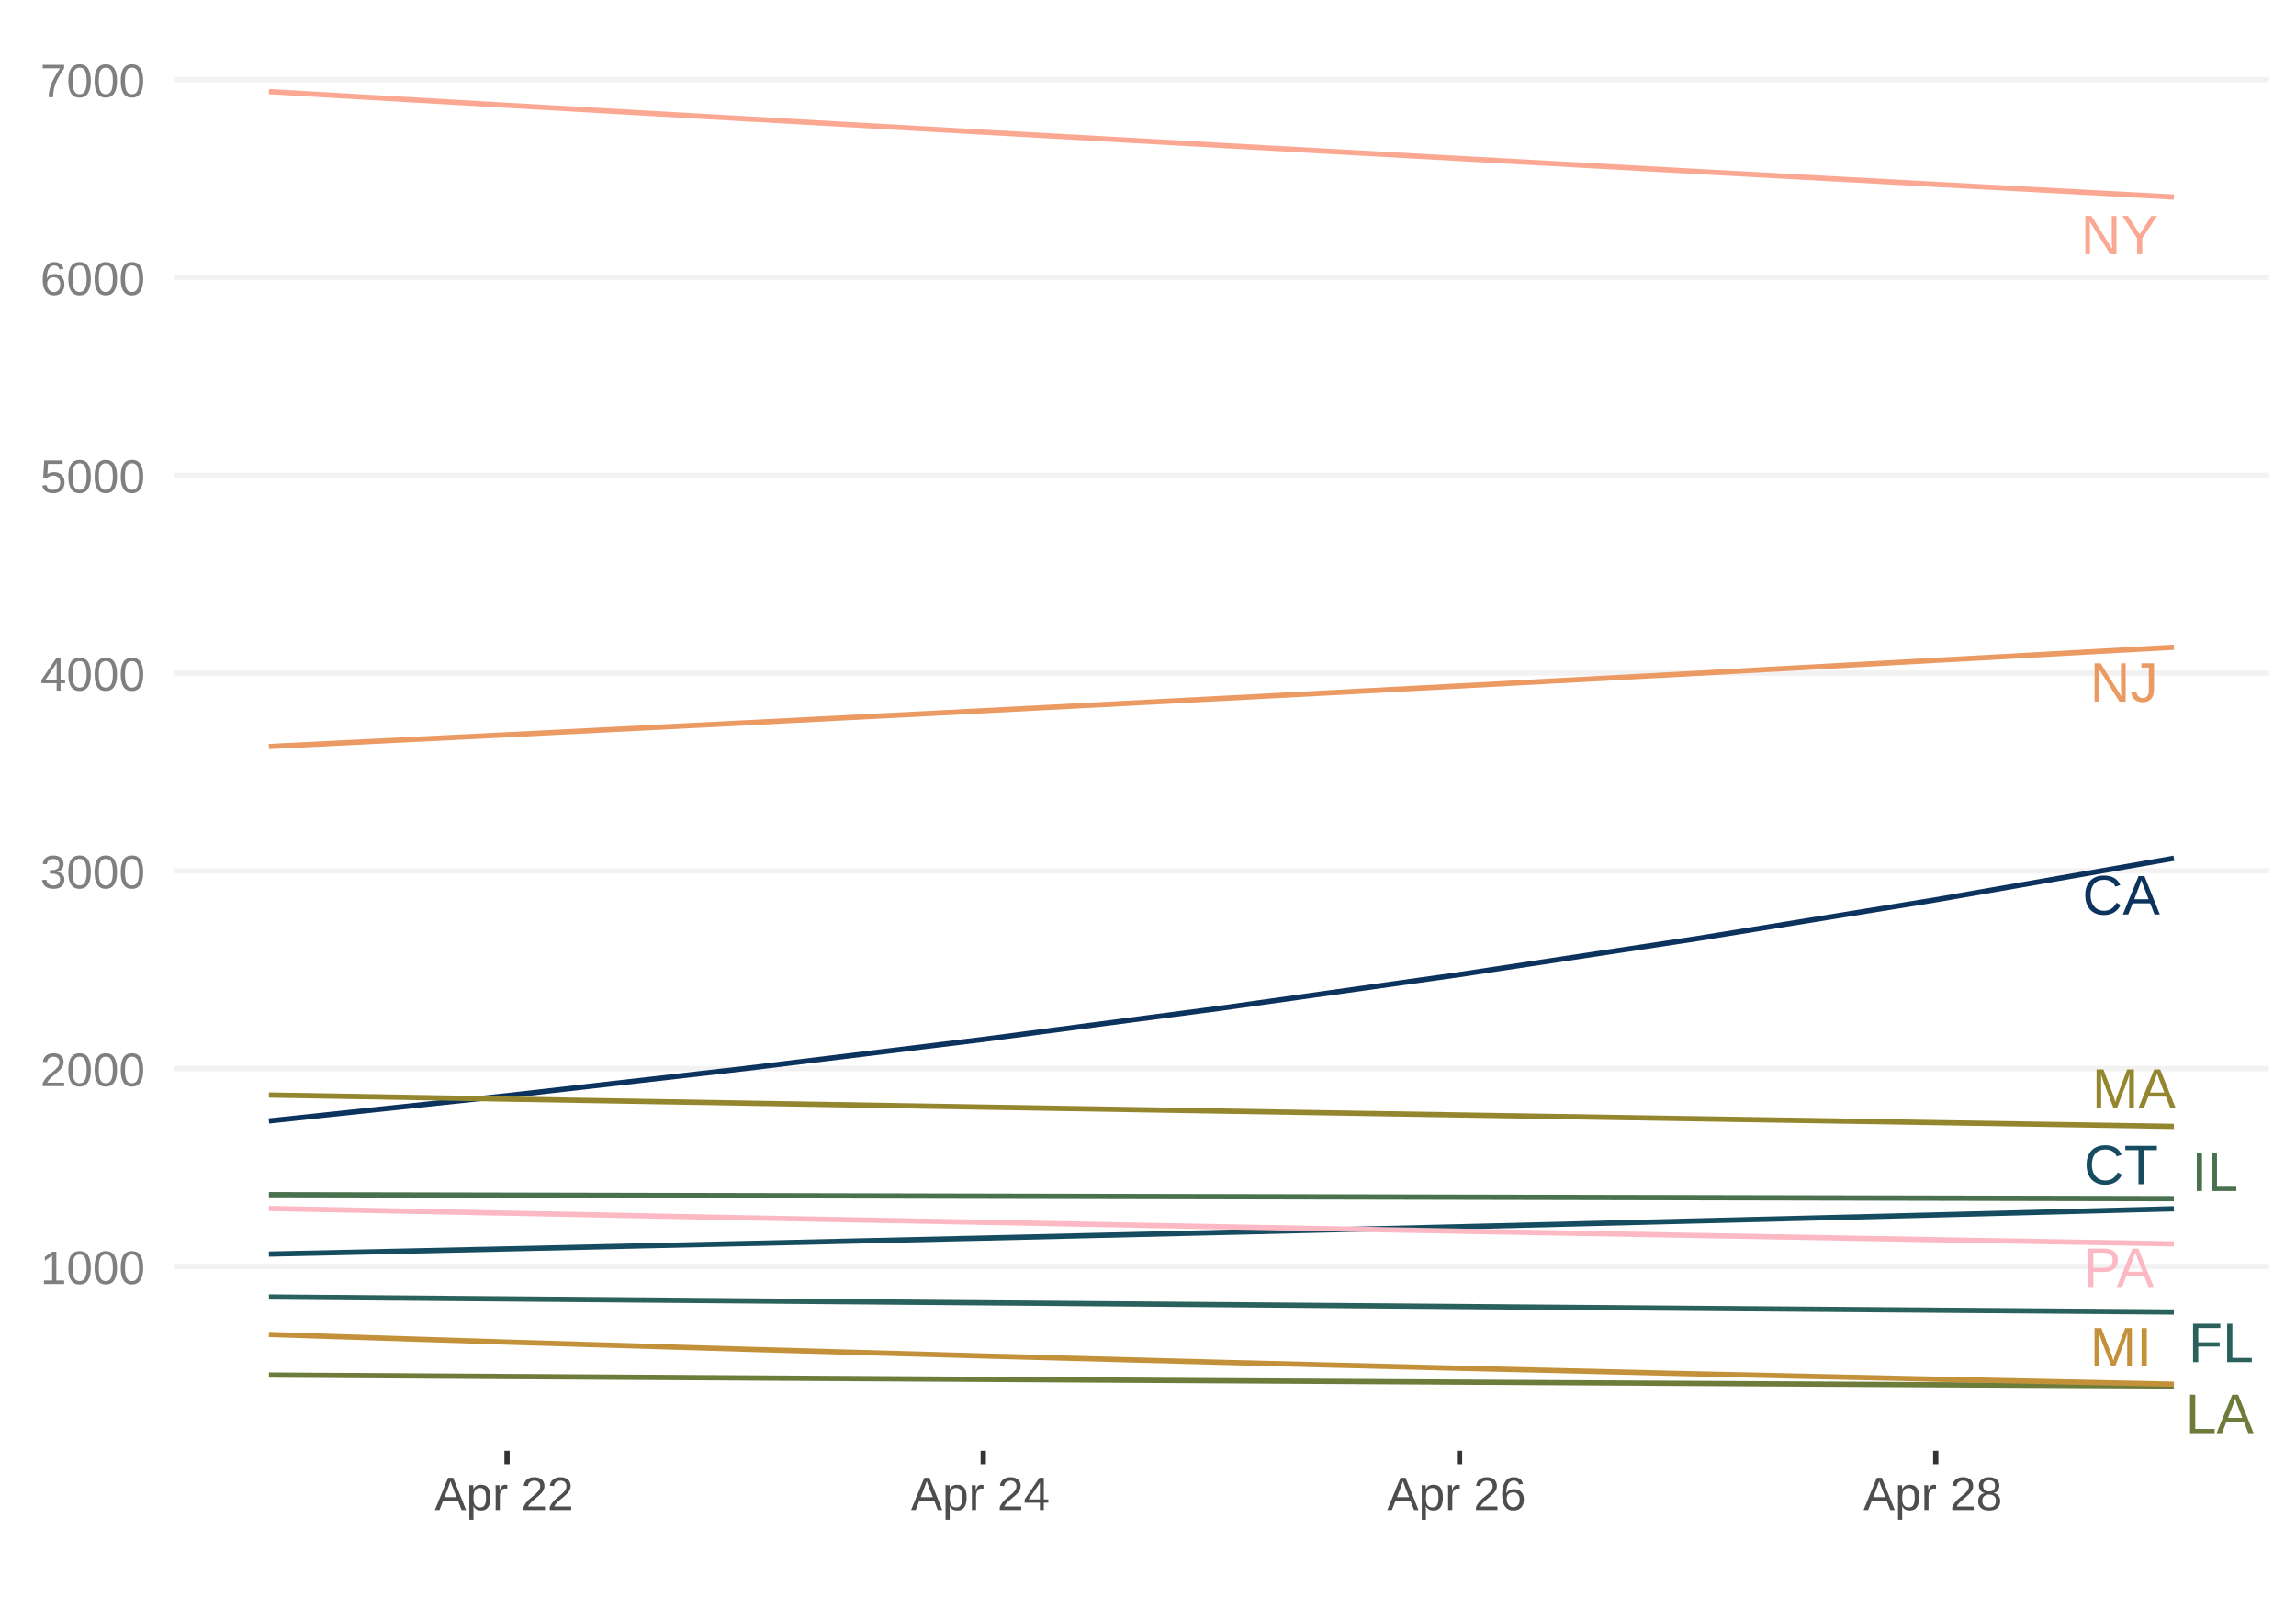
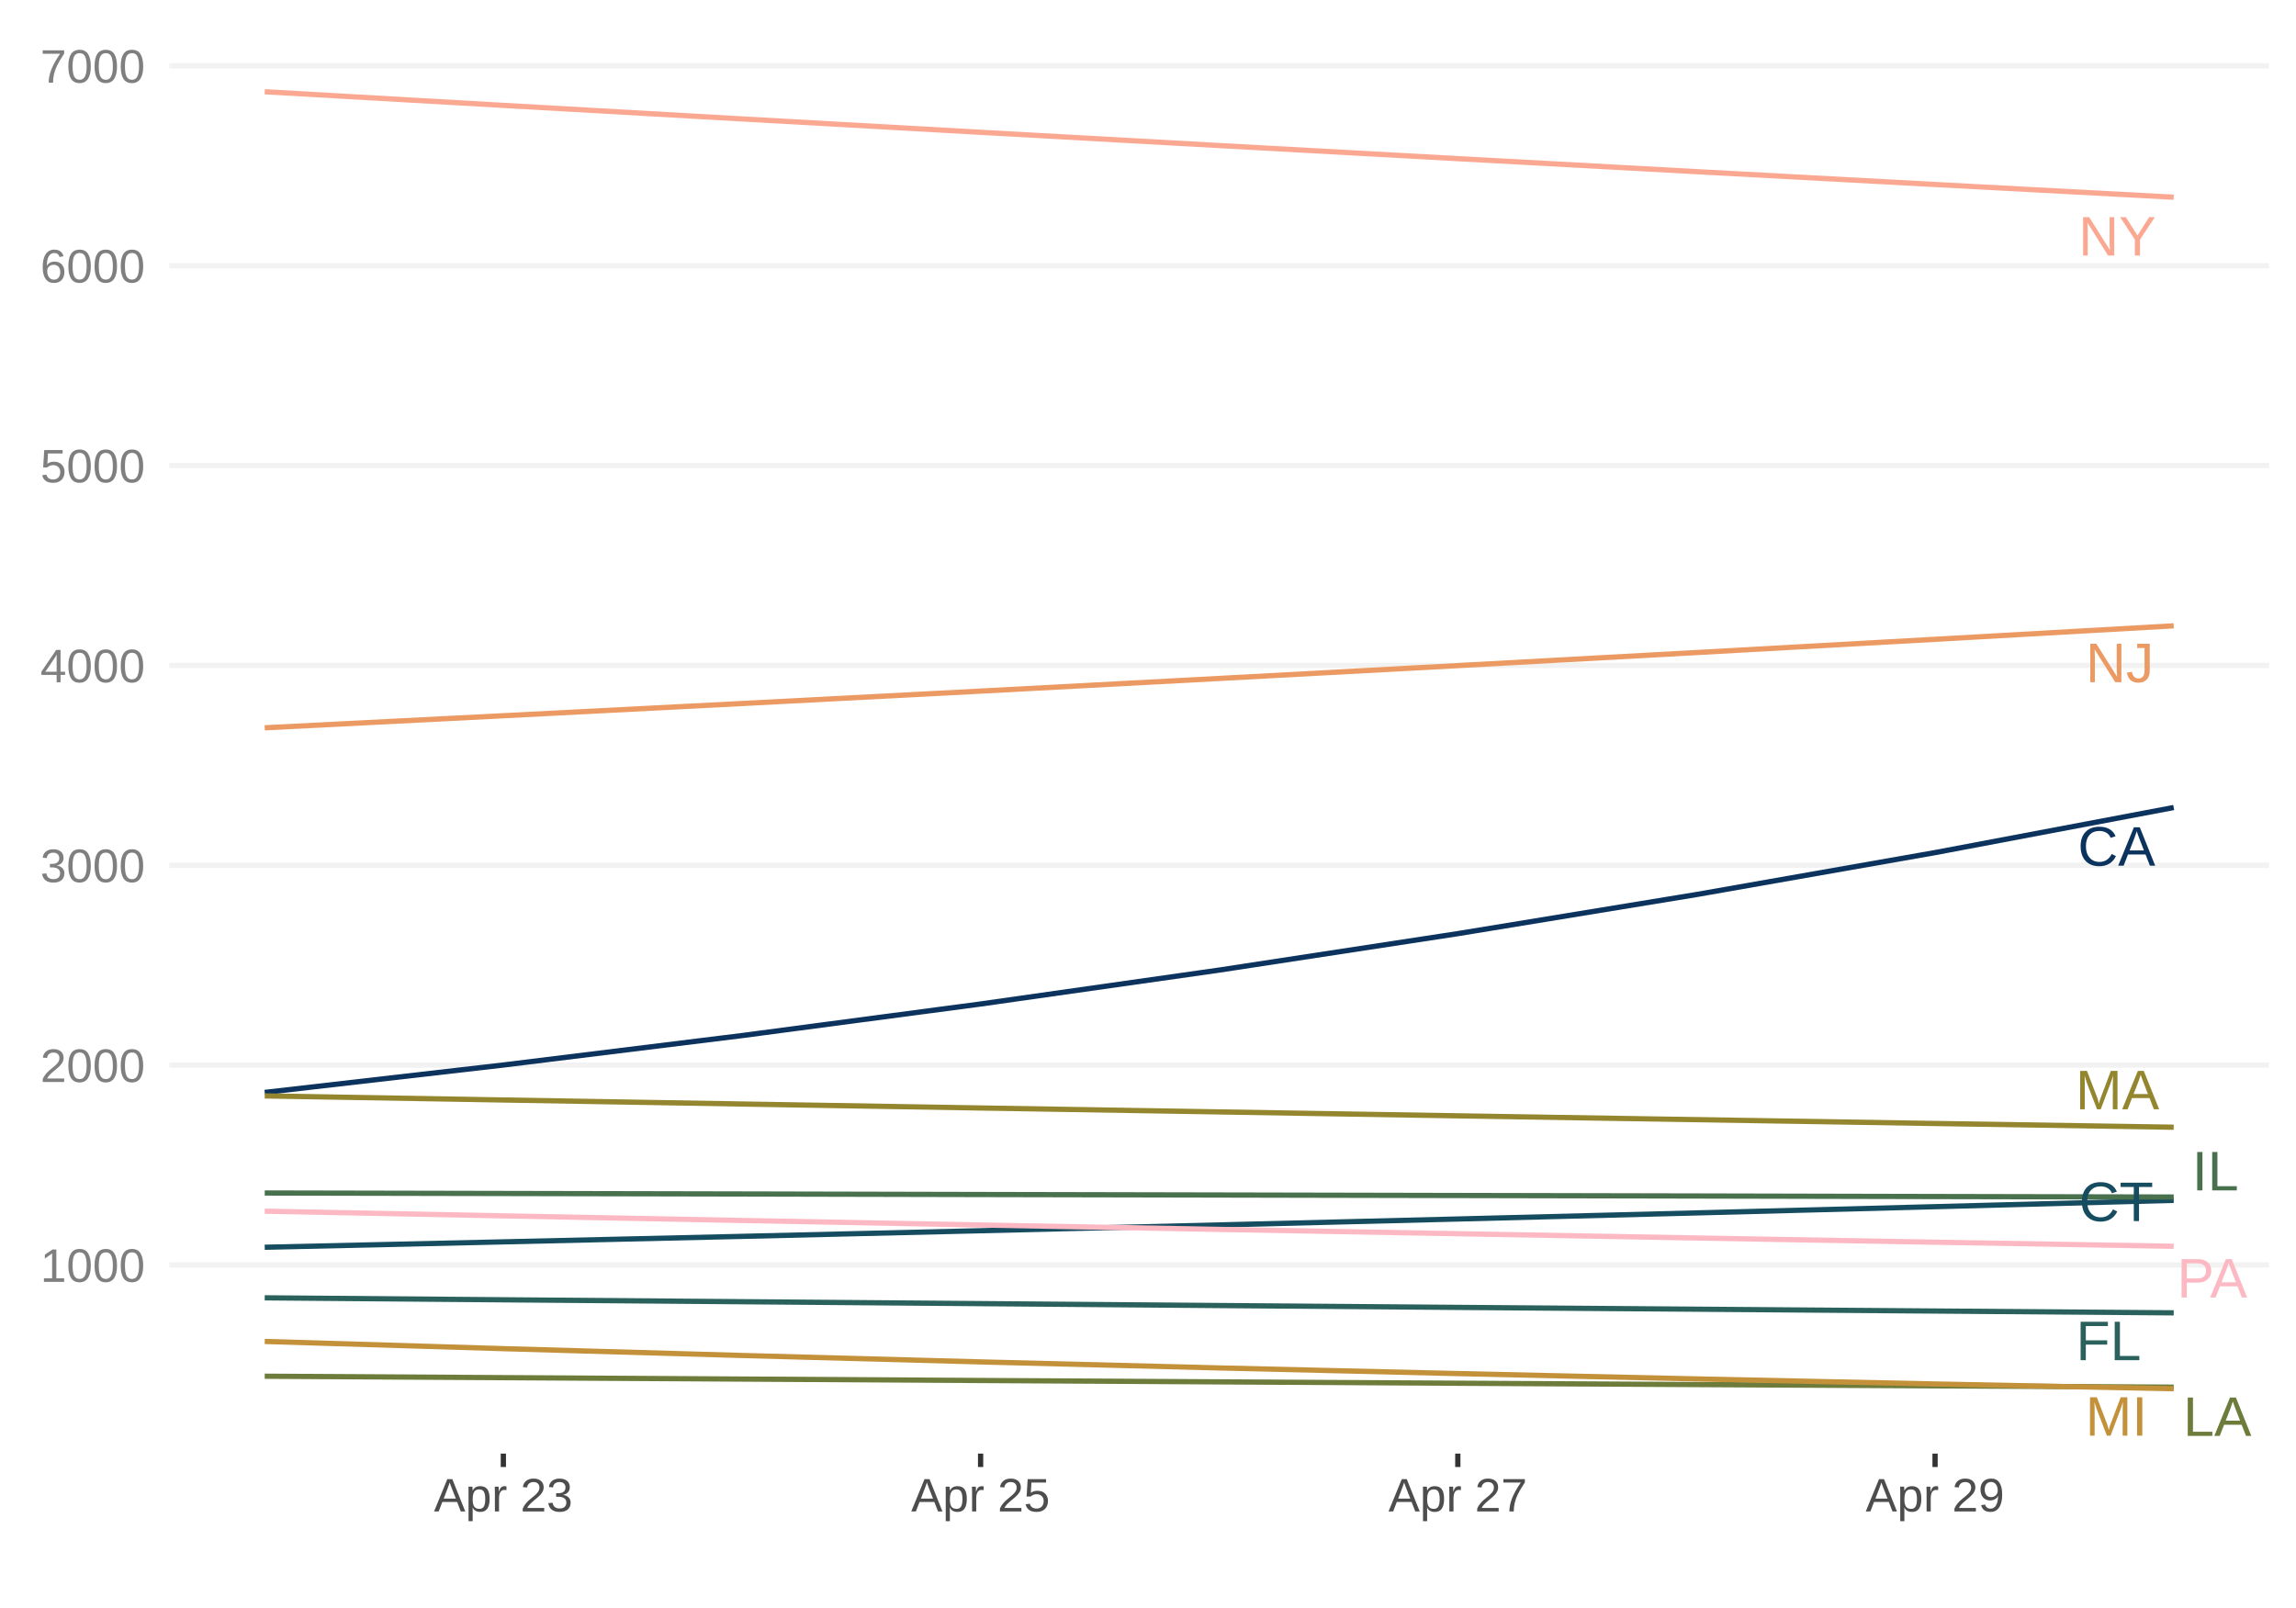
<svg xmlns="http://www.w3.org/2000/svg" viewBox="0 0 468.00 327.60">
  <defs>
    <style type="text/css">
    line, polyline, polygon, path, rect, circle {
      fill: none;
      stroke: #000000;
      stroke-linecap: round;
      stroke-linejoin: round;
      stroke-miterlimit: 10.00;
    }
  </style>
  </defs>
  <rect width="100%" height="100%" style="stroke: none; fill: none;" />
  <rect x="0.00" y="0.00" width="468.00" height="327.60" style="stroke-width: 1.07; stroke: none;" />
  <defs>
-     <clipPath id="cpMzUuNDB8NDYyLjUyfDI5NS43NHw1LjQ4">
-       <rect x="35.40" y="5.48" width="427.12" height="290.26" />
+     <clipPath id="cpMzQuNTF8NDYyLjUyfDI5Ni4zMXw1LjQ4">
+       <rect x="34.51" y="5.48" width="428.01" height="290.83" />
    </clipPath>
  </defs>
-   <polyline points="35.40,258.16 462.52,258.16 " style="stroke-width: 1.07; stroke: #000000; stroke-opacity: 0.051; stroke-linecap: butt;" clip-path="url(#cpMzUuNDB8NDYyLjUyfDI5NS43NHw1LjQ4)" />
-   <polyline points="35.40,217.84 462.52,217.84 " style="stroke-width: 1.07; stroke: #000000; stroke-opacity: 0.051; stroke-linecap: butt;" clip-path="url(#cpMzUuNDB8NDYyLjUyfDI5NS43NHw1LjQ4)" />
-   <polyline points="35.40,177.51 462.52,177.51 " style="stroke-width: 1.07; stroke: #000000; stroke-opacity: 0.051; stroke-linecap: butt;" clip-path="url(#cpMzUuNDB8NDYyLjUyfDI5NS43NHw1LjQ4)" />
-   <polyline points="35.40,137.19 462.52,137.19 " style="stroke-width: 1.07; stroke: #000000; stroke-opacity: 0.051; stroke-linecap: butt;" clip-path="url(#cpMzUuNDB8NDYyLjUyfDI5NS43NHw1LjQ4)" />
-   <polyline points="35.40,96.87 462.52,96.87 " style="stroke-width: 1.07; stroke: #000000; stroke-opacity: 0.051; stroke-linecap: butt;" clip-path="url(#cpMzUuNDB8NDYyLjUyfDI5NS43NHw1LjQ4)" />
-   <polyline points="35.40,56.55 462.52,56.55 " style="stroke-width: 1.07; stroke: #000000; stroke-opacity: 0.051; stroke-linecap: butt;" clip-path="url(#cpMzUuNDB8NDYyLjUyfDI5NS43NHw1LjQ4)" />
-   <polyline points="35.40,16.23 462.52,16.23 " style="stroke-width: 1.07; stroke: #000000; stroke-opacity: 0.051; stroke-linecap: butt;" clip-path="url(#cpMzUuNDB8NDYyLjUyfDI5NS43NHw1LjQ4)" />
-   <polyline points="54.81,228.50 103.35,223.35 151.89,217.81 200.42,211.88 248.96,205.50 297.50,198.66 346.03,191.31 394.57,183.42 443.11,174.95 " style="stroke-width: 1.07; stroke: #0C335D; stroke-linecap: butt;" clip-path="url(#cpMzUuNDB8NDYyLjUyfDI5NS43NHw1LjQ4)" />
-   <polyline points="54.81,255.64 103.35,254.58 151.89,253.49 200.42,252.38 248.96,251.24 297.50,250.08 346.03,248.88 394.57,247.66 443.11,246.40 " style="stroke-width: 1.07; stroke: #164C60; stroke-linecap: butt;" clip-path="url(#cpMzUuNDB8NDYyLjUyfDI5NS43NHw1LjQ4)" />
-   <polyline points="54.81,264.38 103.35,264.78 151.89,265.18 200.42,265.57 248.96,265.95 297.50,266.33 346.03,266.71 394.57,267.08 443.11,267.45 " style="stroke-width: 1.07; stroke: #2A615D; stroke-linecap: butt;" clip-path="url(#cpMzUuNDB8NDYyLjUyfDI5NS43NHw1LjQ4)" />
-   <polyline points="54.81,243.53 103.35,243.63 151.89,243.73 200.42,243.84 248.96,243.94 297.50,244.04 346.03,244.14 394.57,244.24 443.11,244.34 " style="stroke-width: 1.07; stroke: #4A714E; stroke-linecap: butt;" clip-path="url(#cpMzUuNDB8NDYyLjUyfDI5NS43NHw1LjQ4)" />
-   <polyline points="54.81,280.30 103.35,280.60 151.89,280.89 200.42,281.18 248.96,281.46 297.50,281.74 346.03,282.01 394.57,282.28 443.11,282.54 " style="stroke-width: 1.07; stroke: #6D7C3B; stroke-linecap: butt;" clip-path="url(#cpMzUuNDB8NDYyLjUyfDI5NS43NHw1LjQ4)" />
-   <polyline points="54.81,223.22 103.35,224.05 151.89,224.87 200.42,225.68 248.96,226.49 297.50,227.28 346.03,228.06 394.57,228.84 443.11,229.61 " style="stroke-width: 1.07; stroke: #94862E; stroke-linecap: butt;" clip-path="url(#cpMzUuNDB8NDYyLjUyfDI5NS43NHw1LjQ4)" />
-   <polyline points="54.81,272.03 103.35,273.58 151.89,275.04 200.42,276.41 248.96,277.71 297.50,278.92 346.03,280.07 394.57,281.15 443.11,282.16 " style="stroke-width: 1.07; stroke: #C4913B; stroke-linecap: butt;" clip-path="url(#cpMzUuNDB8NDYyLjUyfDI5NS43NHw1LjQ4)" />
-   <polyline points="54.81,152.17 103.35,149.78 151.89,147.35 200.42,144.88 248.96,142.37 297.50,139.83 346.03,137.24 394.57,134.60 443.11,131.93 " style="stroke-width: 1.07; stroke: #EC9A63; stroke-linecap: butt;" clip-path="url(#cpMzUuNDB8NDYyLjUyfDI5NS43NHw1LjQ4)" />
-   <polyline points="54.81,18.67 103.35,21.46 151.89,24.21 200.42,26.94 248.96,29.64 297.50,32.31 346.03,34.96 394.57,37.58 443.11,40.17 " style="stroke-width: 1.07; stroke: #FBA893; stroke-linecap: butt;" clip-path="url(#cpMzUuNDB8NDYyLjUyfDI5NS43NHw1LjQ4)" />
-   <polyline points="54.81,246.34 103.35,247.30 151.89,248.25 200.42,249.17 248.96,250.08 297.50,250.98 346.03,251.85 394.57,252.71 443.11,253.56 " style="stroke-width: 1.07; stroke: #FCB9C3; stroke-linecap: butt;" clip-path="url(#cpMzUuNDB8NDYyLjUyfDI5NS43NHw1LjQ4)" />
-   <g clip-path="url(#cpMzUuNDB8NDYyLjUyfDI5NS43NHw1LjQ4)">
-     <text x="424.47" y="186.42" style="font-size: 11.38px; fill: #0C335D; font-family: Arial;" textLength="15.28px" lengthAdjust="spacingAndGlyphs">CA</text>
+   <polyline points="34.51,257.86 462.52,257.86 " style="stroke-width: 1.07; stroke: #000000; stroke-opacity: 0.051; stroke-linecap: butt;" clip-path="url(#cpMzQuNTF8NDYyLjUyfDI5Ni4zMXw1LjQ4)" />
+   <polyline points="34.51,217.12 462.52,217.12 " style="stroke-width: 1.07; stroke: #000000; stroke-opacity: 0.051; stroke-linecap: butt;" clip-path="url(#cpMzQuNTF8NDYyLjUyfDI5Ni4zMXw1LjQ4)" />
+   <polyline points="34.51,176.38 462.52,176.38 " style="stroke-width: 1.07; stroke: #000000; stroke-opacity: 0.051; stroke-linecap: butt;" clip-path="url(#cpMzQuNTF8NDYyLjUyfDI5Ni4zMXw1LjQ4)" />
+   <polyline points="34.51,135.64 462.52,135.64 " style="stroke-width: 1.07; stroke: #000000; stroke-opacity: 0.051; stroke-linecap: butt;" clip-path="url(#cpMzQuNTF8NDYyLjUyfDI5Ni4zMXw1LjQ4)" />
+   <polyline points="34.51,94.90 462.52,94.90 " style="stroke-width: 1.07; stroke: #000000; stroke-opacity: 0.051; stroke-linecap: butt;" clip-path="url(#cpMzQuNTF8NDYyLjUyfDI5Ni4zMXw1LjQ4)" />
+   <polyline points="34.51,54.16 462.52,54.16 " style="stroke-width: 1.07; stroke: #000000; stroke-opacity: 0.051; stroke-linecap: butt;" clip-path="url(#cpMzQuNTF8NDYyLjUyfDI5Ni4zMXw1LjQ4)" />
+   <polyline points="34.51,13.42 462.52,13.42 " style="stroke-width: 1.07; stroke: #000000; stroke-opacity: 0.051; stroke-linecap: butt;" clip-path="url(#cpMzQuNTF8NDYyLjUyfDI5Ni4zMXw1LjQ4)" />
+   <polyline points="53.96,222.69 102.60,217.10 151.24,211.10 199.88,204.66 248.51,197.75 297.15,190.32 345.79,182.35 394.43,173.80 443.07,164.61 " style="stroke-width: 1.07; stroke: #0C335D; stroke-linecap: butt;" clip-path="url(#cpMzQuNTF8NDYyLjUyfDI5Ni4zMXw1LjQ4)" />
+   <polyline points="53.96,254.25 102.60,253.15 151.24,252.03 199.88,250.88 248.51,249.70 297.15,248.49 345.79,247.25 394.43,245.98 443.07,244.69 " style="stroke-width: 1.07; stroke: #164C60; stroke-linecap: butt;" clip-path="url(#cpMzQuNTF8NDYyLjUyfDI5Ni4zMXw1LjQ4)" />
+   <polyline points="53.96,264.56 102.60,264.96 151.24,265.35 199.88,265.74 248.51,266.13 297.15,266.51 345.79,266.88 394.43,267.25 443.07,267.62 " style="stroke-width: 1.07; stroke: #2A615D; stroke-linecap: butt;" clip-path="url(#cpMzQuNTF8NDYyLjUyfDI5Ni4zMXw1LjQ4)" />
+   <polyline points="53.96,243.19 102.60,243.29 151.24,243.39 199.88,243.50 248.51,243.60 297.15,243.70 345.79,243.80 394.43,243.91 443.07,244.01 " style="stroke-width: 1.07; stroke: #4A714E; stroke-linecap: butt;" clip-path="url(#cpMzQuNTF8NDYyLjUyfDI5Ni4zMXw1LjQ4)" />
+   <polyline points="53.96,280.54 102.60,280.83 151.24,281.12 199.88,281.41 248.51,281.69 297.15,281.97 345.79,282.24 394.43,282.50 443.07,282.77 " style="stroke-width: 1.07; stroke: #6D7C3B; stroke-linecap: butt;" clip-path="url(#cpMzQuNTF8NDYyLjUyfDI5Ni4zMXw1LjQ4)" />
+   <polyline points="53.96,223.40 102.60,224.23 151.24,225.05 199.88,225.86 248.51,226.66 297.15,227.46 345.79,228.24 394.43,229.02 443.07,229.78 " style="stroke-width: 1.07; stroke: #94862E; stroke-linecap: butt;" clip-path="url(#cpMzQuNTF8NDYyLjUyfDI5Ni4zMXw1LjQ4)" />
+   <polyline points="53.96,273.45 102.60,274.92 151.24,276.31 199.88,277.62 248.51,278.85 297.15,280.00 345.79,281.09 394.43,282.12 443.07,283.09 " style="stroke-width: 1.07; stroke: #C4913B; stroke-linecap: butt;" clip-path="url(#cpMzQuNTF8NDYyLjUyfDI5Ni4zMXw1LjQ4)" />
+   <polyline points="53.96,148.36 102.60,145.90 151.24,143.41 199.88,140.88 248.51,138.30 297.15,135.68 345.79,133.02 394.43,130.32 443.07,127.57 " style="stroke-width: 1.07; stroke: #EC9A63; stroke-linecap: butt;" clip-path="url(#cpMzQuNTF8NDYyLjUyfDI5Ni4zMXw1LjQ4)" />
+   <polyline points="53.96,18.70 102.60,21.48 151.24,24.24 199.88,26.97 248.51,29.67 297.15,32.34 345.79,34.99 394.43,37.61 443.07,40.20 " style="stroke-width: 1.07; stroke: #FBA893; stroke-linecap: butt;" clip-path="url(#cpMzQuNTF8NDYyLjUyfDI5Ni4zMXw1LjQ4)" />
+   <polyline points="53.96,246.90 102.60,247.85 151.24,248.79 199.88,249.71 248.51,250.61 297.15,251.49 345.79,252.36 394.43,253.22 443.07,254.05 " style="stroke-width: 1.07; stroke: #FCB9C3; stroke-linecap: butt;" clip-path="url(#cpMzQuNTF8NDYyLjUyfDI5Ni4zMXw1LjQ4)" />
+   <g clip-path="url(#cpMzQuNTF8NDYyLjUyfDI5Ni4zMXw1LjQ4)">
+     <text x="423.52" y="176.47" style="font-size: 11.38px; fill: #0C335D; font-family: Arial;" textLength="15.81px" lengthAdjust="spacingAndGlyphs">CA</text>
  </g>
-   <g clip-path="url(#cpMzUuNDB8NDYyLjUyfDI5NS43NHw1LjQ4)">
-     <text x="424.74" y="241.40" style="font-size: 11.38px; fill: #164C60; font-family: Arial;" textLength="14.66px" lengthAdjust="spacingAndGlyphs">CT</text>
+   <g clip-path="url(#cpMzQuNTF8NDYyLjUyfDI5Ni4zMXw1LjQ4)">
+     <text x="423.78" y="248.92" style="font-size: 11.38px; fill: #164C60; font-family: Arial;" textLength="15.17px" lengthAdjust="spacingAndGlyphs">CT</text>
  </g>
-   <g clip-path="url(#cpMzUuNDB8NDYyLjUyfDI5NS43NHw1LjQ4)">
-     <text x="446.08" y="277.67" style="font-size: 11.38px; fill: #2A615D; font-family: Arial;" textLength="12.84px" lengthAdjust="spacingAndGlyphs">FL</text>
+   <g clip-path="url(#cpMzQuNTF8NDYyLjUyfDI5Ni4zMXw1LjQ4)">
+     <text x="423.16" y="277.27" style="font-size: 11.38px; fill: #2A615D; font-family: Arial;" textLength="13.28px" lengthAdjust="spacingAndGlyphs">FL</text>
  </g>
-   <g clip-path="url(#cpMzUuNDB8NDYyLjUyfDI5NS43NHw1LjQ4)">
-     <text x="446.73" y="242.78" style="font-size: 11.38px; fill: #4A714E; font-family: Arial;" textLength="9.17px" lengthAdjust="spacingAndGlyphs">IL</text>
+   <g clip-path="url(#cpMzQuNTF8NDYyLjUyfDI5Ni4zMXw1LjQ4)">
+     <text x="446.82" y="242.66" style="font-size: 11.38px; fill: #4A714E; font-family: Arial;" textLength="9.49px" lengthAdjust="spacingAndGlyphs">IL</text>
  </g>
-   <g clip-path="url(#cpMzUuNDB8NDYyLjUyfDI5NS43NHw1LjQ4)">
-     <text x="445.47" y="292.14" style="font-size: 11.38px; fill: #6D7C3B; font-family: Arial;" textLength="13.45px" lengthAdjust="spacingAndGlyphs">LA</text>
+   <g clip-path="url(#cpMzQuNTF8NDYyLjUyfDI5Ni4zMXw1LjQ4)">
+     <text x="445.00" y="292.71" style="font-size: 11.38px; fill: #6D7C3B; font-family: Arial;" textLength="13.92px" lengthAdjust="spacingAndGlyphs">LA</text>
  </g>
-   <g clip-path="url(#cpMzUuNDB8NDYyLjUyfDI5NS43NHw1LjQ4)">
-     <text x="426.41" y="225.83" style="font-size: 11.38px; fill: #94862E; font-family: Arial;" textLength="16.50px" lengthAdjust="spacingAndGlyphs">MA</text>
+   <g clip-path="url(#cpMzQuNTF8NDYyLjUyfDI5Ni4zMXw1LjQ4)">
+     <text x="423.07" y="226.13" style="font-size: 11.38px; fill: #94862E; font-family: Arial;" textLength="17.07px" lengthAdjust="spacingAndGlyphs">MA</text>
  </g>
-   <g clip-path="url(#cpMzUuNDB8NDYyLjUyfDI5NS43NHw1LjQ4)">
-     <text x="426.00" y="278.56" style="font-size: 11.38px; fill: #C4913B; font-family: Arial;" textLength="12.22px" lengthAdjust="spacingAndGlyphs">MI</text>
+   <g clip-path="url(#cpMzQuNTF8NDYyLjUyfDI5Ni4zMXw1LjQ4)">
+     <text x="425.08" y="292.66" style="font-size: 11.38px; fill: #C4913B; font-family: Arial;" textLength="12.64px" lengthAdjust="spacingAndGlyphs">MI</text>
  </g>
-   <g clip-path="url(#cpMzUuNDB8NDYyLjUyfDI5NS43NHw1LjQ4)">
-     <text x="426.00" y="143.04" style="font-size: 11.38px; fill: #EC9A63; font-family: Arial;" textLength="13.44px" lengthAdjust="spacingAndGlyphs">NJ</text>
+   <g clip-path="url(#cpMzQuNTF8NDYyLjUyfDI5Ni4zMXw1LjQ4)">
+     <text x="425.13" y="139.06" style="font-size: 11.38px; fill: #EC9A63; font-family: Arial;" textLength="13.91px" lengthAdjust="spacingAndGlyphs">NJ</text>
  </g>
-   <g clip-path="url(#cpMzUuNDB8NDYyLjUyfDI5NS43NHw1LjQ4)">
-     <text x="424.12" y="51.84" style="font-size: 11.38px; fill: #FBA893; font-family: Arial;" textLength="15.28px" lengthAdjust="spacingAndGlyphs">NY</text>
+   <g clip-path="url(#cpMzQuNTF8NDYyLjUyfDI5Ni4zMXw1LjQ4)">
+     <text x="423.67" y="52.09" style="font-size: 11.38px; fill: #FBA893; font-family: Arial;" textLength="15.81px" lengthAdjust="spacingAndGlyphs">NY</text>
  </g>
-   <g clip-path="url(#cpMzUuNDB8NDYyLjUyfDI5NS43NHw1LjQ4)">
-     <text x="424.70" y="262.34" style="font-size: 11.38px; fill: #FCB9C3; font-family: Arial;" textLength="14.67px" lengthAdjust="spacingAndGlyphs">PA</text>
+   <g clip-path="url(#cpMzQuNTF8NDYyLjUyfDI5Ni4zMXw1LjQ4)">
+     <text x="443.74" y="264.50" style="font-size: 11.38px; fill: #FCB9C3; font-family: Arial;" textLength="15.18px" lengthAdjust="spacingAndGlyphs">PA</text>
  </g>
  <defs>
    <clipPath id="cpMC4wMHw0NjguMDB8MzI3LjYwfDAuMDA=">
      <rect x="0.00" y="0.00" width="468.00" height="327.60" />
    </clipPath>
  </defs>
  <g clip-path="url(#cpMC4wMHw0NjguMDB8MzI3LjYwfDAuMDA=)">
-     <text x="8.22" y="261.74" style="font-size: 9.60px; fill: #7F7F7F; font-family: Arial;" textLength="22.25px" lengthAdjust="spacingAndGlyphs">1000</text>
+     <text x="8.22" y="261.30" style="font-size: 9.60px; fill: #7F7F7F; font-family: Arial;" textLength="21.36px" lengthAdjust="spacingAndGlyphs">1000</text>
  </g>
  <g clip-path="url(#cpMC4wMHw0NjguMDB8MzI3LjYwfDAuMDA=)">
-     <text x="8.22" y="221.41" style="font-size: 9.60px; fill: #7F7F7F; font-family: Arial;" textLength="22.25px" lengthAdjust="spacingAndGlyphs">2000</text>
+     <text x="8.22" y="220.56" style="font-size: 9.60px; fill: #7F7F7F; font-family: Arial;" textLength="21.36px" lengthAdjust="spacingAndGlyphs">2000</text>
  </g>
  <g clip-path="url(#cpMC4wMHw0NjguMDB8MzI3LjYwfDAuMDA=)">
-     <text x="8.22" y="181.09" style="font-size: 9.60px; fill: #7F7F7F; font-family: Arial;" textLength="22.25px" lengthAdjust="spacingAndGlyphs">3000</text>
+     <text x="8.22" y="179.82" style="font-size: 9.60px; fill: #7F7F7F; font-family: Arial;" textLength="21.36px" lengthAdjust="spacingAndGlyphs">3000</text>
  </g>
  <g clip-path="url(#cpMC4wMHw0NjguMDB8MzI3LjYwfDAuMDA=)">
-     <text x="8.22" y="140.77" style="font-size: 9.60px; fill: #7F7F7F; font-family: Arial;" textLength="22.25px" lengthAdjust="spacingAndGlyphs">4000</text>
+     <text x="8.22" y="139.08" style="font-size: 9.60px; fill: #7F7F7F; font-family: Arial;" textLength="21.36px" lengthAdjust="spacingAndGlyphs">4000</text>
  </g>
  <g clip-path="url(#cpMC4wMHw0NjguMDB8MzI3LjYwfDAuMDA=)">
-     <text x="8.22" y="100.45" style="font-size: 9.60px; fill: #7F7F7F; font-family: Arial;" textLength="22.25px" lengthAdjust="spacingAndGlyphs">5000</text>
+     <text x="8.22" y="98.33" style="font-size: 9.60px; fill: #7F7F7F; font-family: Arial;" textLength="21.36px" lengthAdjust="spacingAndGlyphs">5000</text>
  </g>
  <g clip-path="url(#cpMC4wMHw0NjguMDB8MzI3LjYwfDAuMDA=)">
-     <text x="8.22" y="60.13" style="font-size: 9.60px; fill: #7F7F7F; font-family: Arial;" textLength="22.25px" lengthAdjust="spacingAndGlyphs">6000</text>
+     <text x="8.22" y="57.59" style="font-size: 9.60px; fill: #7F7F7F; font-family: Arial;" textLength="21.36px" lengthAdjust="spacingAndGlyphs">6000</text>
  </g>
  <g clip-path="url(#cpMC4wMHw0NjguMDB8MzI3LjYwfDAuMDA=)">
-     <text x="8.22" y="19.80" style="font-size: 9.60px; fill: #7F7F7F; font-family: Arial;" textLength="22.25px" lengthAdjust="spacingAndGlyphs">7000</text>
+     <text x="8.22" y="16.85" style="font-size: 9.60px; fill: #7F7F7F; font-family: Arial;" textLength="21.36px" lengthAdjust="spacingAndGlyphs">7000</text>
  </g>
-   <polyline points="103.35,298.48 103.35,295.74 " style="stroke-width: 1.07; stroke: #333333; stroke-linecap: butt;" clip-path="url(#cpMC4wMHw0NjguMDB8MzI3LjYwfDAuMDA=)" />
-   <polyline points="200.42,298.48 200.42,295.74 " style="stroke-width: 1.07; stroke: #333333; stroke-linecap: butt;" clip-path="url(#cpMC4wMHw0NjguMDB8MzI3LjYwfDAuMDA=)" />
-   <polyline points="297.50,298.48 297.50,295.74 " style="stroke-width: 1.07; stroke: #333333; stroke-linecap: butt;" clip-path="url(#cpMC4wMHw0NjguMDB8MzI3LjYwfDAuMDA=)" />
-   <polyline points="394.57,298.48 394.57,295.74 " style="stroke-width: 1.07; stroke: #333333; stroke-linecap: butt;" clip-path="url(#cpMC4wMHw0NjguMDB8MzI3LjYwfDAuMDA=)" />
+   <polyline points="102.60,299.05 102.60,296.31 " style="stroke-width: 1.07; stroke: #333333; stroke-linecap: butt;" clip-path="url(#cpMC4wMHw0NjguMDB8MzI3LjYwfDAuMDA=)" />
+   <polyline points="199.88,299.05 199.88,296.31 " style="stroke-width: 1.07; stroke: #333333; stroke-linecap: butt;" clip-path="url(#cpMC4wMHw0NjguMDB8MzI3LjYwfDAuMDA=)" />
+   <polyline points="297.15,299.05 297.15,296.31 " style="stroke-width: 1.07; stroke: #333333; stroke-linecap: butt;" clip-path="url(#cpMC4wMHw0NjguMDB8MzI3LjYwfDAuMDA=)" />
+   <polyline points="394.43,299.05 394.43,296.31 " style="stroke-width: 1.07; stroke: #333333; stroke-linecap: butt;" clip-path="url(#cpMC4wMHw0NjguMDB8MzI3LjYwfDAuMDA=)" />
  <g clip-path="url(#cpMC4wMHw0NjguMDB8MzI3LjYwfDAuMDA=)">
-     <text x="88.62" y="307.82" style="font-size: 9.60px; fill: #4D4D4D; font-family: Arial;" textLength="29.46px" lengthAdjust="spacingAndGlyphs">Apr 22</text>
+     <text x="88.46" y="308.11" style="font-size: 9.60px; fill: #4D4D4D; font-family: Arial;" textLength="28.28px" lengthAdjust="spacingAndGlyphs">Apr 23</text>
  </g>
  <g clip-path="url(#cpMC4wMHw0NjguMDB8MzI3LjYwfDAuMDA=)">
-     <text x="185.69" y="307.82" style="font-size: 9.60px; fill: #4D4D4D; font-family: Arial;" textLength="29.46px" lengthAdjust="spacingAndGlyphs">Apr 24</text>
+     <text x="185.73" y="308.11" style="font-size: 9.60px; fill: #4D4D4D; font-family: Arial;" textLength="28.28px" lengthAdjust="spacingAndGlyphs">Apr 25</text>
  </g>
  <g clip-path="url(#cpMC4wMHw0NjguMDB8MzI3LjYwfDAuMDA=)">
-     <text x="282.76" y="307.82" style="font-size: 9.60px; fill: #4D4D4D; font-family: Arial;" textLength="29.46px" lengthAdjust="spacingAndGlyphs">Apr 26</text>
+     <text x="283.01" y="308.11" style="font-size: 9.60px; fill: #4D4D4D; font-family: Arial;" textLength="28.28px" lengthAdjust="spacingAndGlyphs">Apr 27</text>
  </g>
  <g clip-path="url(#cpMC4wMHw0NjguMDB8MzI3LjYwfDAuMDA=)">
-     <text x="379.84" y="307.82" style="font-size: 9.60px; fill: #4D4D4D; font-family: Arial;" textLength="29.46px" lengthAdjust="spacingAndGlyphs">Apr 28</text>
+     <text x="380.29" y="308.11" style="font-size: 9.60px; fill: #4D4D4D; font-family: Arial;" textLength="28.28px" lengthAdjust="spacingAndGlyphs">Apr 29</text>
  </g>
</svg>
